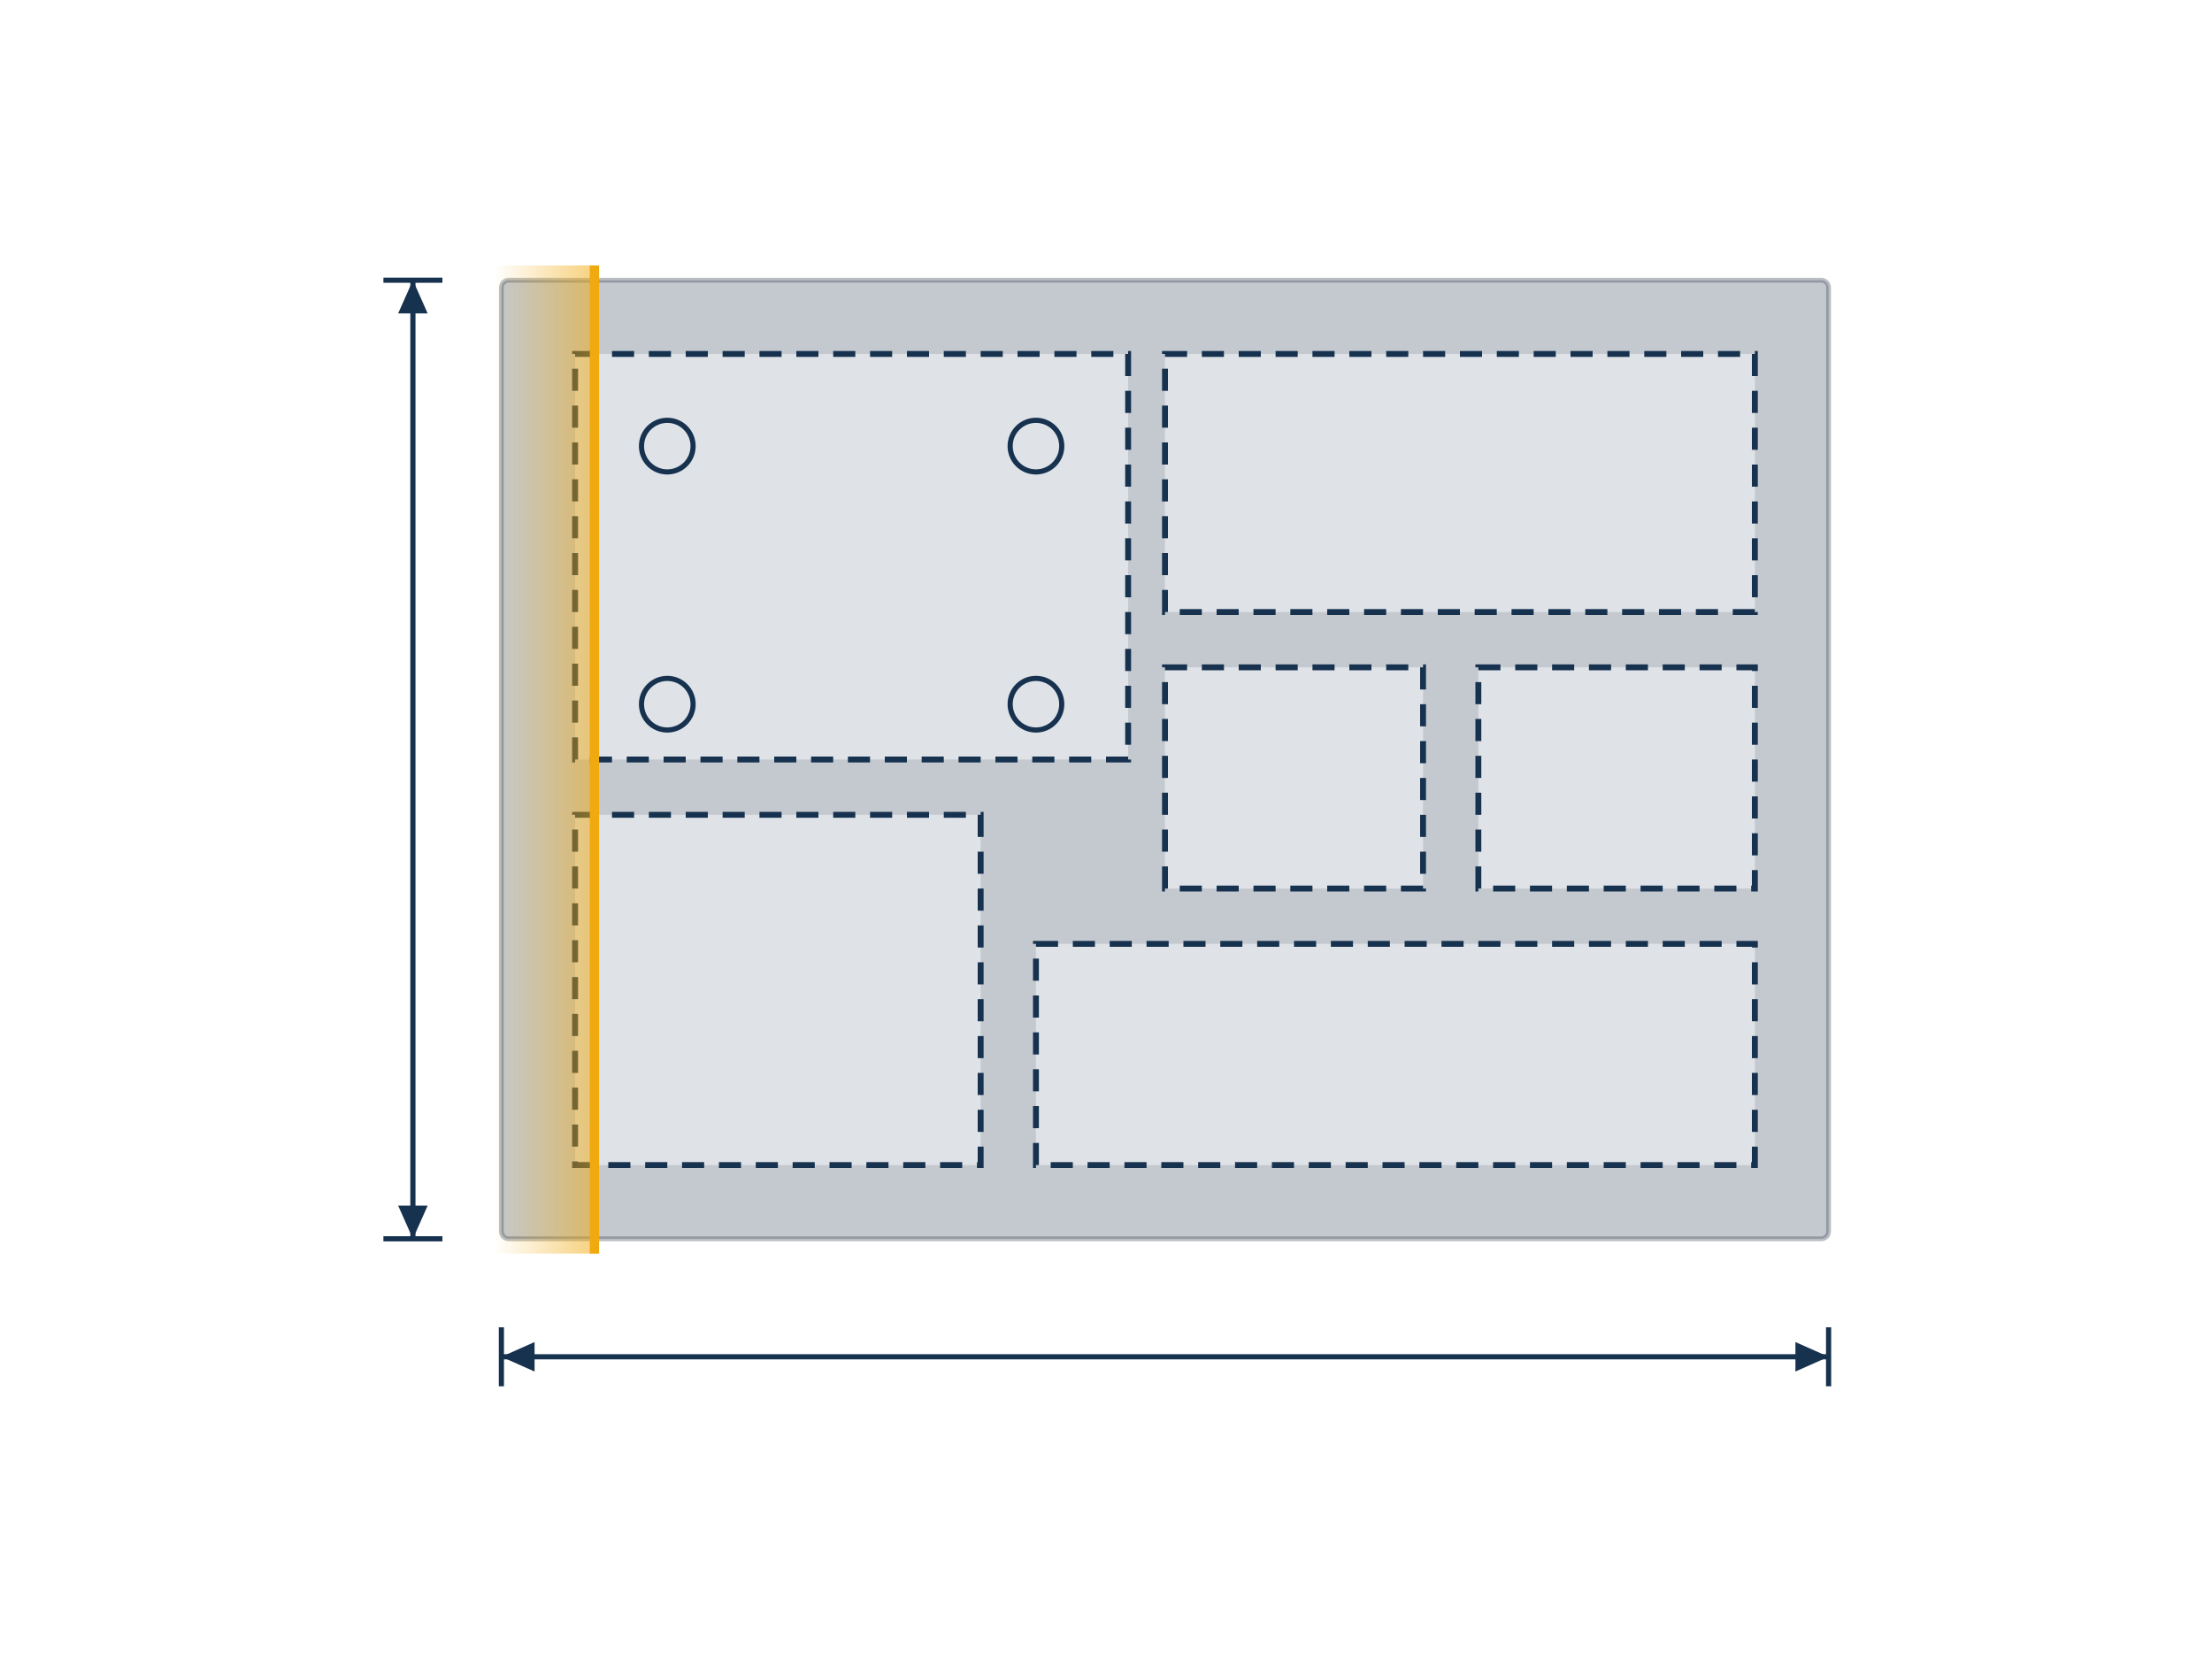
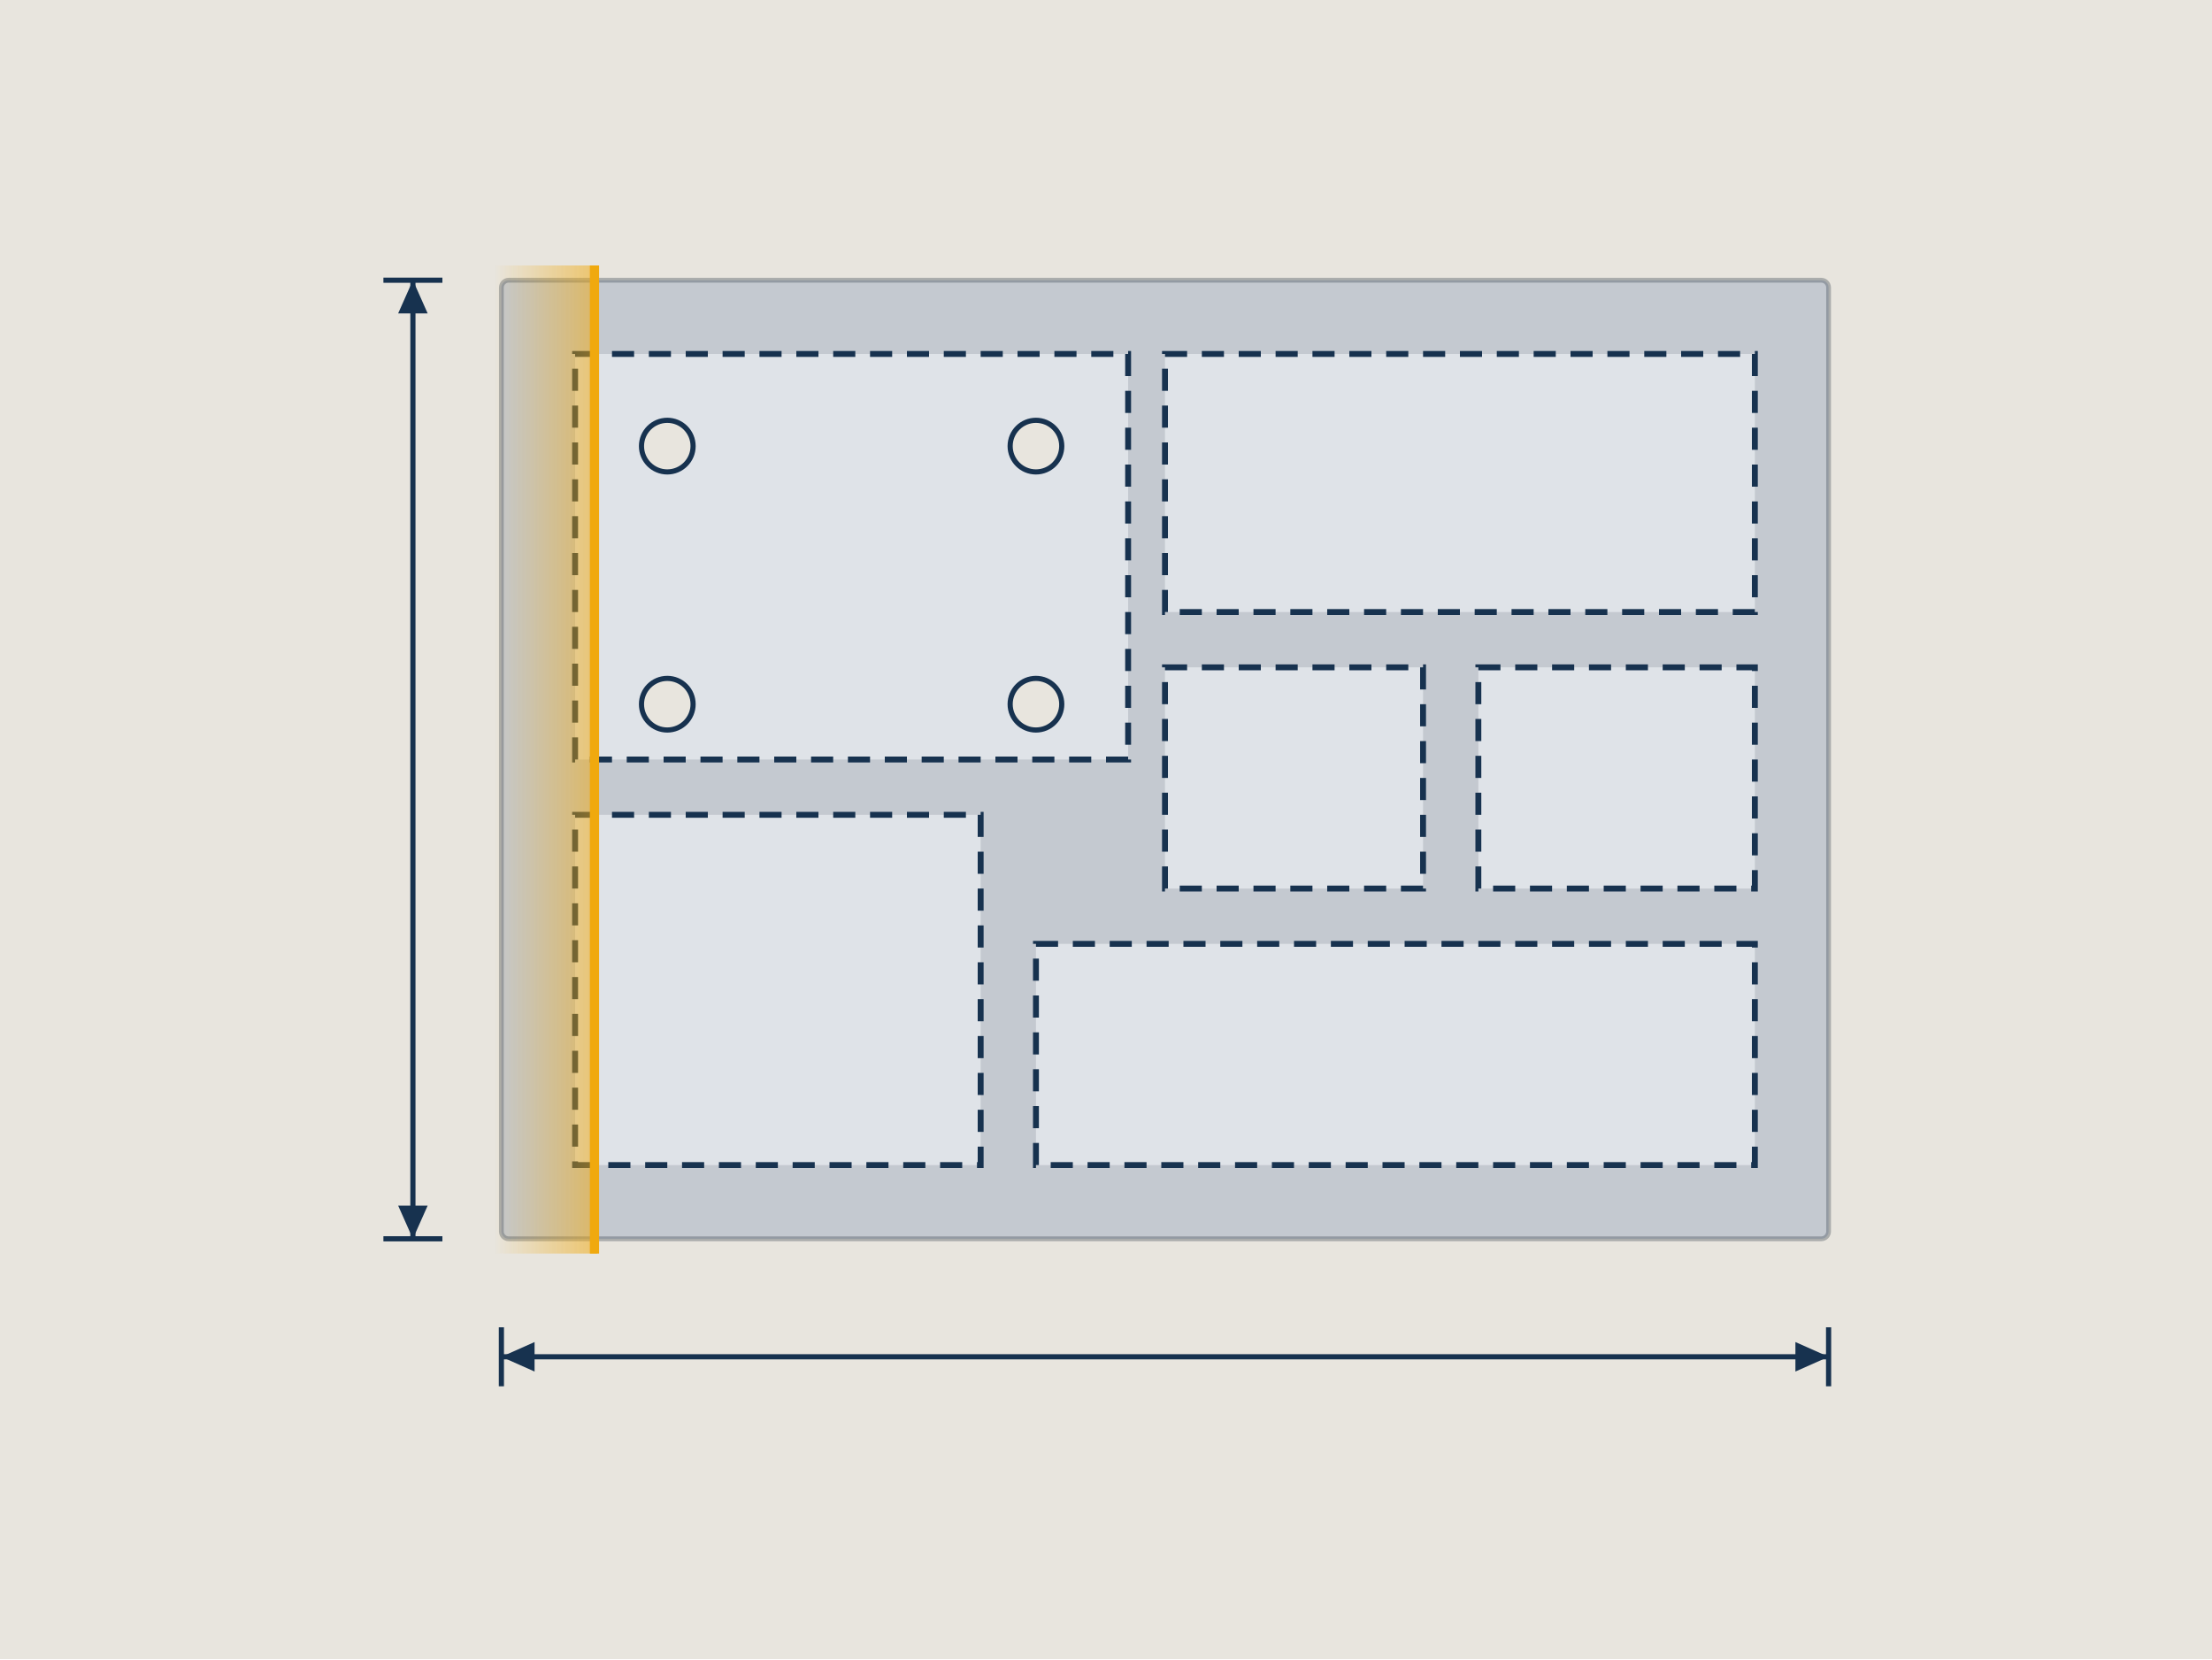
<svg xmlns="http://www.w3.org/2000/svg" viewBox="0 0 600 450" role="img" aria-label="Drawing of a PVC sheet cut into panels">
  <style>
.bob{animation:bob 4.6s ease-in-out infinite}
.bob2{animation:bob 4.6s ease-in-out -2.3s infinite}
@keyframes bob{0%,100%{transform:translateY(0)}50%{transform:translateY(-8px)}}
.sh{animation:sh 4.6s ease-in-out infinite;transform-box:fill-box;transform-origin:center}
.sh2{animation:sh 4.6s ease-in-out -2.3s infinite;transform-box:fill-box;transform-origin:center}
@keyframes sh{0%,100%{transform:scale(1);opacity:.15}50%{transform:scale(.9);opacity:.09}}
.gloss{animation:gloss 4.2s ease-in-out infinite}
@keyframes gloss{0%,35%{transform:translateX(0)}80%,100%{transform:translateX(330px)}}
@media (prefers-reduced-motion:reduce){*{animation:none!important}}.cut{stroke-dasharray:6 4;animation:march 1s linear infinite}@keyframes march{to{stroke-dashoffset:-10}}.laser{animation:laser 3.4s ease-in-out infinite alternate}@keyframes laser{from{transform:translateX(0)}to{transform:translateX(354px)}}.pn{animation:pn 3.4s ease-in-out infinite alternate}@keyframes pn{from{fill:#dfe3e8}to{fill:#f1f3f6}}</style>
  <defs>
    <linearGradient id="lz" x1="0" x2="1">
      <stop offset="0" stop-color="#f0a90e" stop-opacity="0" />
      <stop offset="1" stop-color="#f0a90e" stop-opacity=".55" />
    </linearGradient>
  </defs>
+   <rect width="600" height="450" fill="#e8e5de" />
  <g transform="translate(16 -4)">
    <rect x="120" y="80" width="360" height="260" rx="2" fill="#c4c9d0" stroke="#2b3542" stroke-opacity=".32" stroke-width="1.3" stroke-linejoin="round" />
    <rect class="pn cut" style="animation-delay:0s,0s" x="140" y="100" width="150" height="110" fill="#dfe3e8" stroke="#17324f" stroke-width="1.6" />
    <rect class="pn cut" style="animation-delay:0s,-0.4s" x="300" y="100" width="160" height="70" fill="#dfe3e8" stroke="#17324f" stroke-width="1.6" />
    <rect class="pn cut" style="animation-delay:0s,-0.8s" x="300" y="185" width="70" height="60" fill="#dfe3e8" stroke="#17324f" stroke-width="1.6" />
    <rect class="pn cut" style="animation-delay:0s,-1.2s" x="385" y="185" width="75" height="60" fill="#dfe3e8" stroke="#17324f" stroke-width="1.6" />
    <rect class="pn cut" style="animation-delay:0s,-1.6s" x="140" y="225" width="110" height="95" fill="#dfe3e8" stroke="#17324f" stroke-width="1.6" />
    <rect class="pn cut" style="animation-delay:0s,-2s" x="265" y="260" width="195" height="60" fill="#dfe3e8" stroke="#17324f" stroke-width="1.6" />
-     <circle cx="165" cy="125" r="7" fill="none" stroke="#17324f" stroke-width="1.4" />
-     <circle cx="265" cy="125" r="7" fill="none" stroke="#17324f" stroke-width="1.4" />
-     <circle cx="165" cy="195" r="7" fill="none" stroke="#17324f" stroke-width="1.4" />
-     <circle cx="265" cy="195" r="7" fill="none" stroke="#17324f" stroke-width="1.4" />
+     <circle cx="165" cy="125" r="7" fill="#e8e5de" stroke="#17324f" stroke-width="1.4" />
+     <circle cx="265" cy="125" r="7" fill="#e8e5de" stroke="#17324f" stroke-width="1.4" />
+     <circle cx="165" cy="195" r="7" fill="#e8e5de" stroke="#17324f" stroke-width="1.4" />
+     <circle cx="265" cy="195" r="7" fill="#e8e5de" stroke="#17324f" stroke-width="1.4" />
    <g stroke="#17324f" stroke-width="1.4" fill="none">
      <path d="M120 372h360M120 364v16M480 364v16M96 80v260M88 80h16M88 340h16" />
    </g>
    <path d="M120 372l9-4v8zM480 372l-9-4v8zM96 80l-4 9h8zM96 340l-4-9h8z" fill="#17324f" />
    <g clip-path="inset(0)">
      <g class="laser">
        <rect x="118" y="76" width="28" height="268" fill="url(#lz)" />
        <rect x="144" y="76" width="2.5" height="268" fill="#f0a90e" />
      </g>
    </g>
  </g>
</svg>
